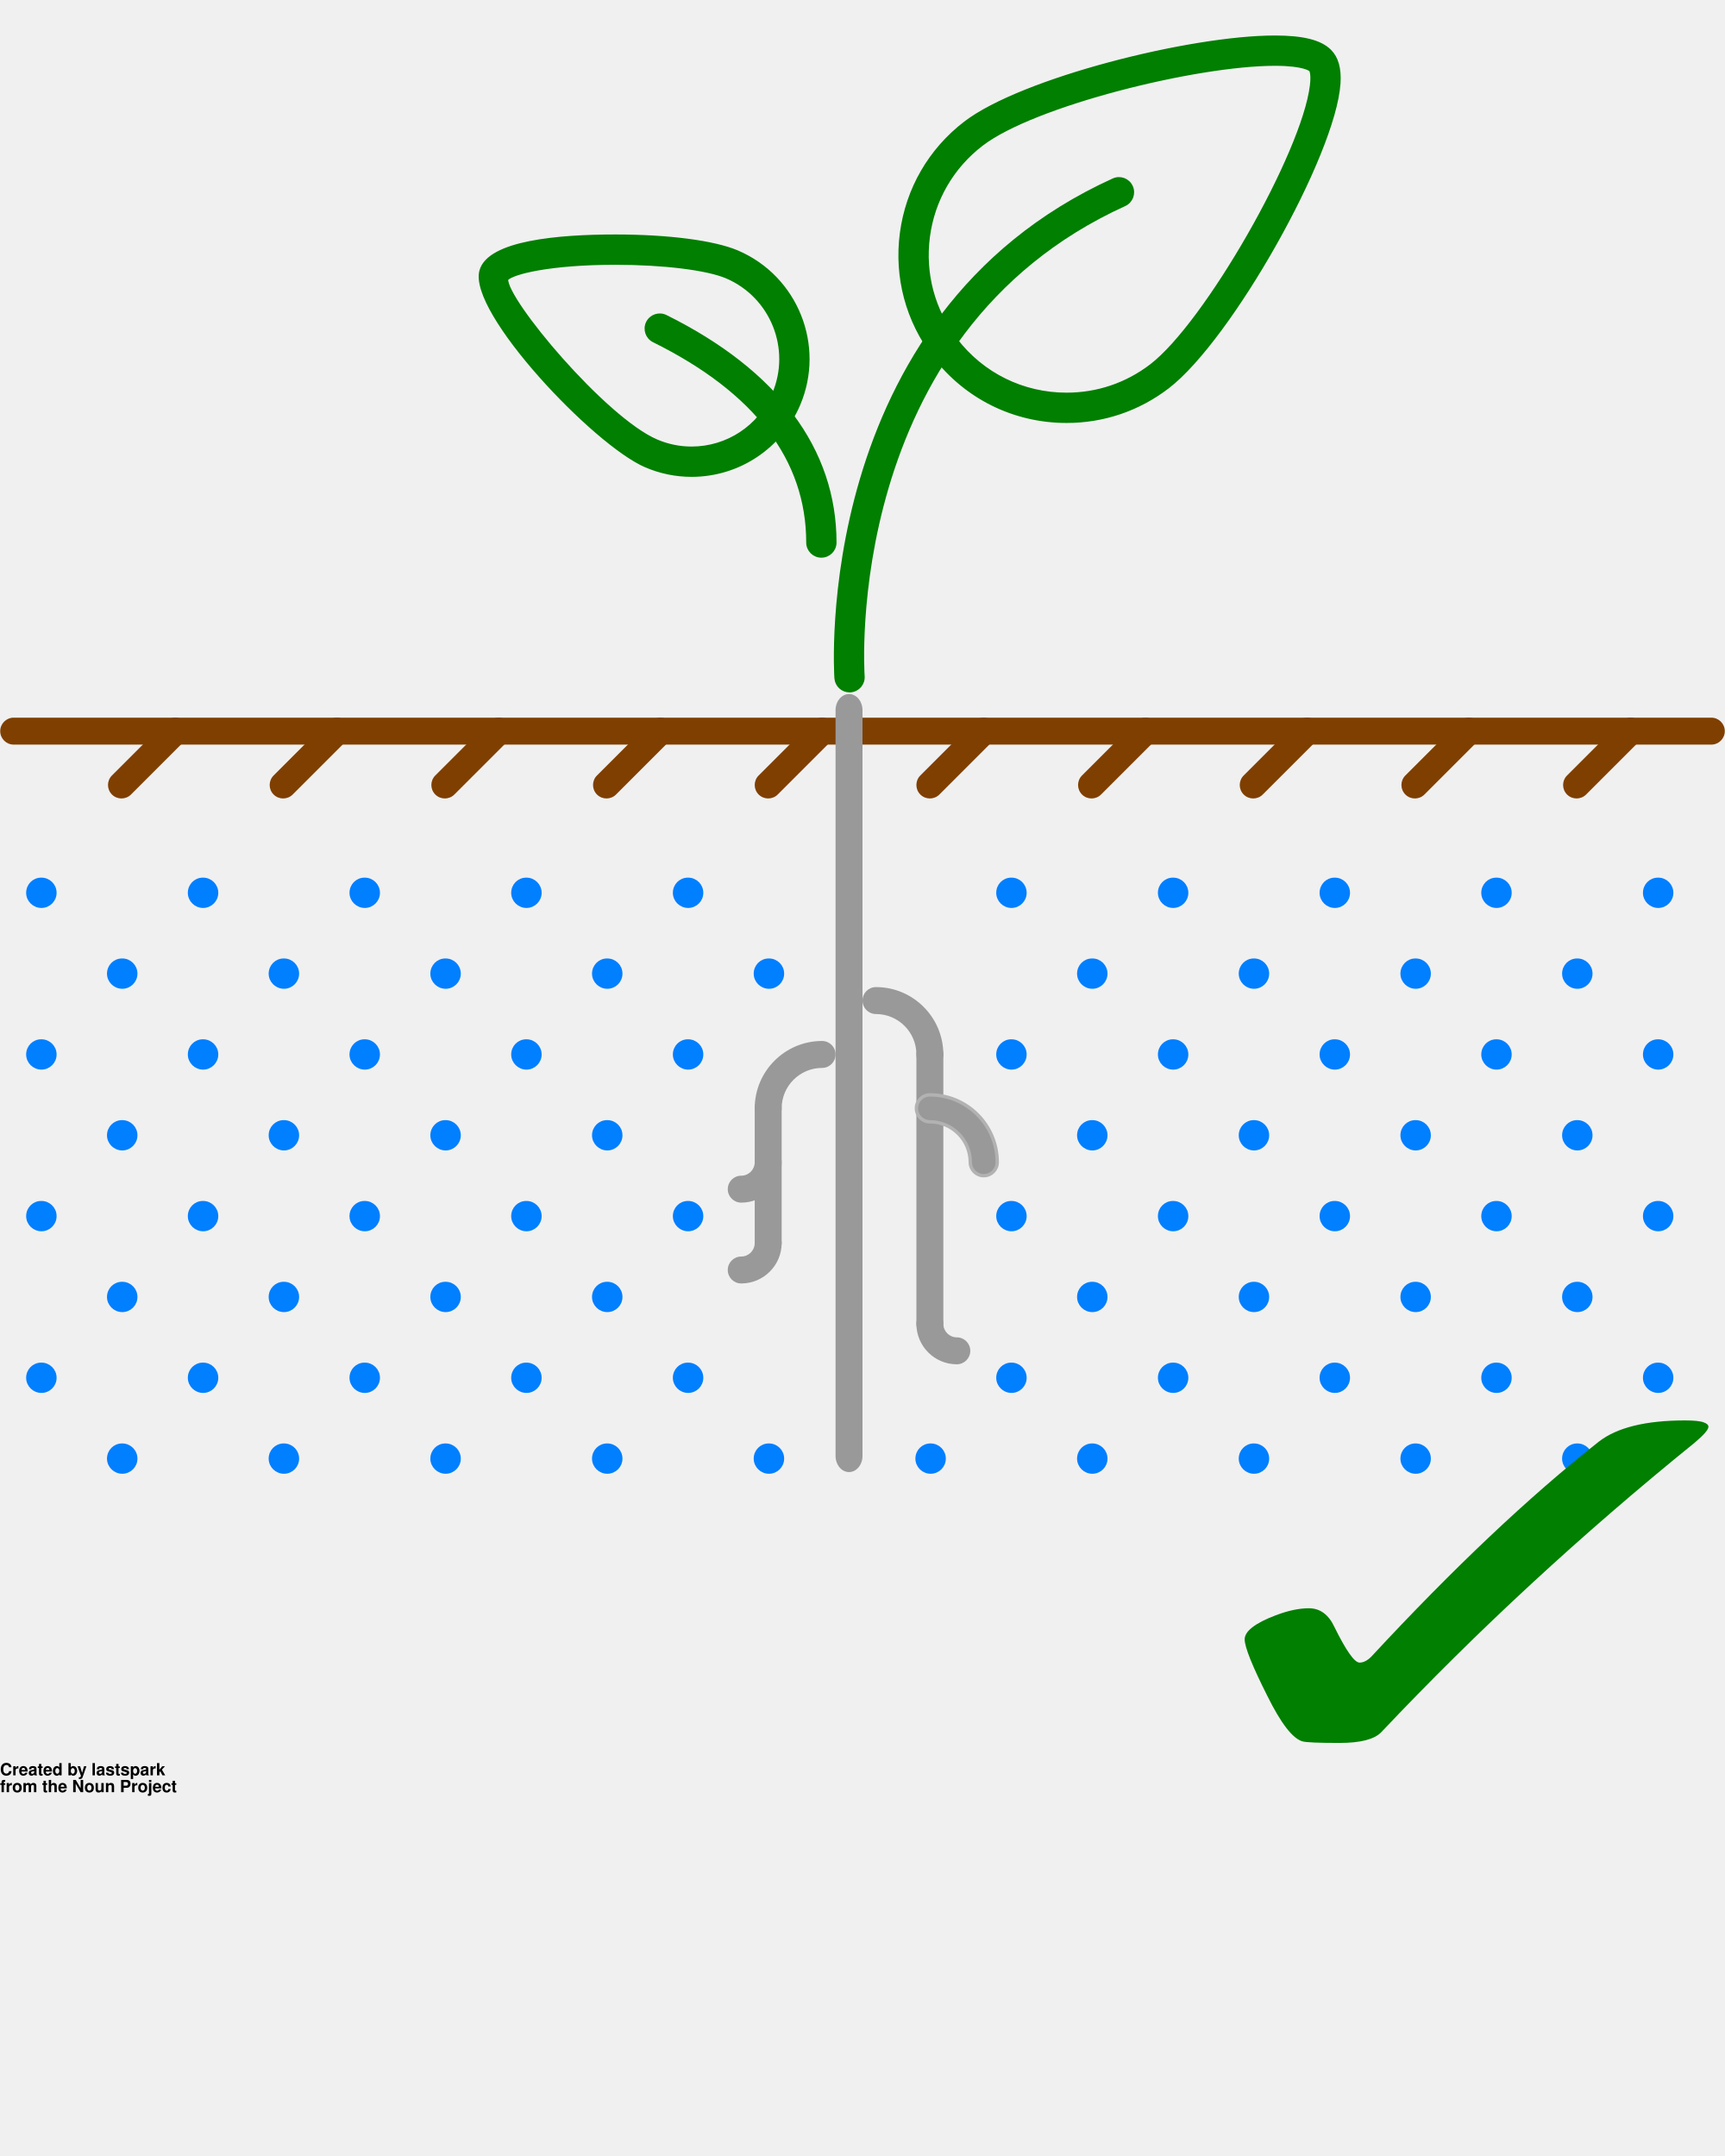
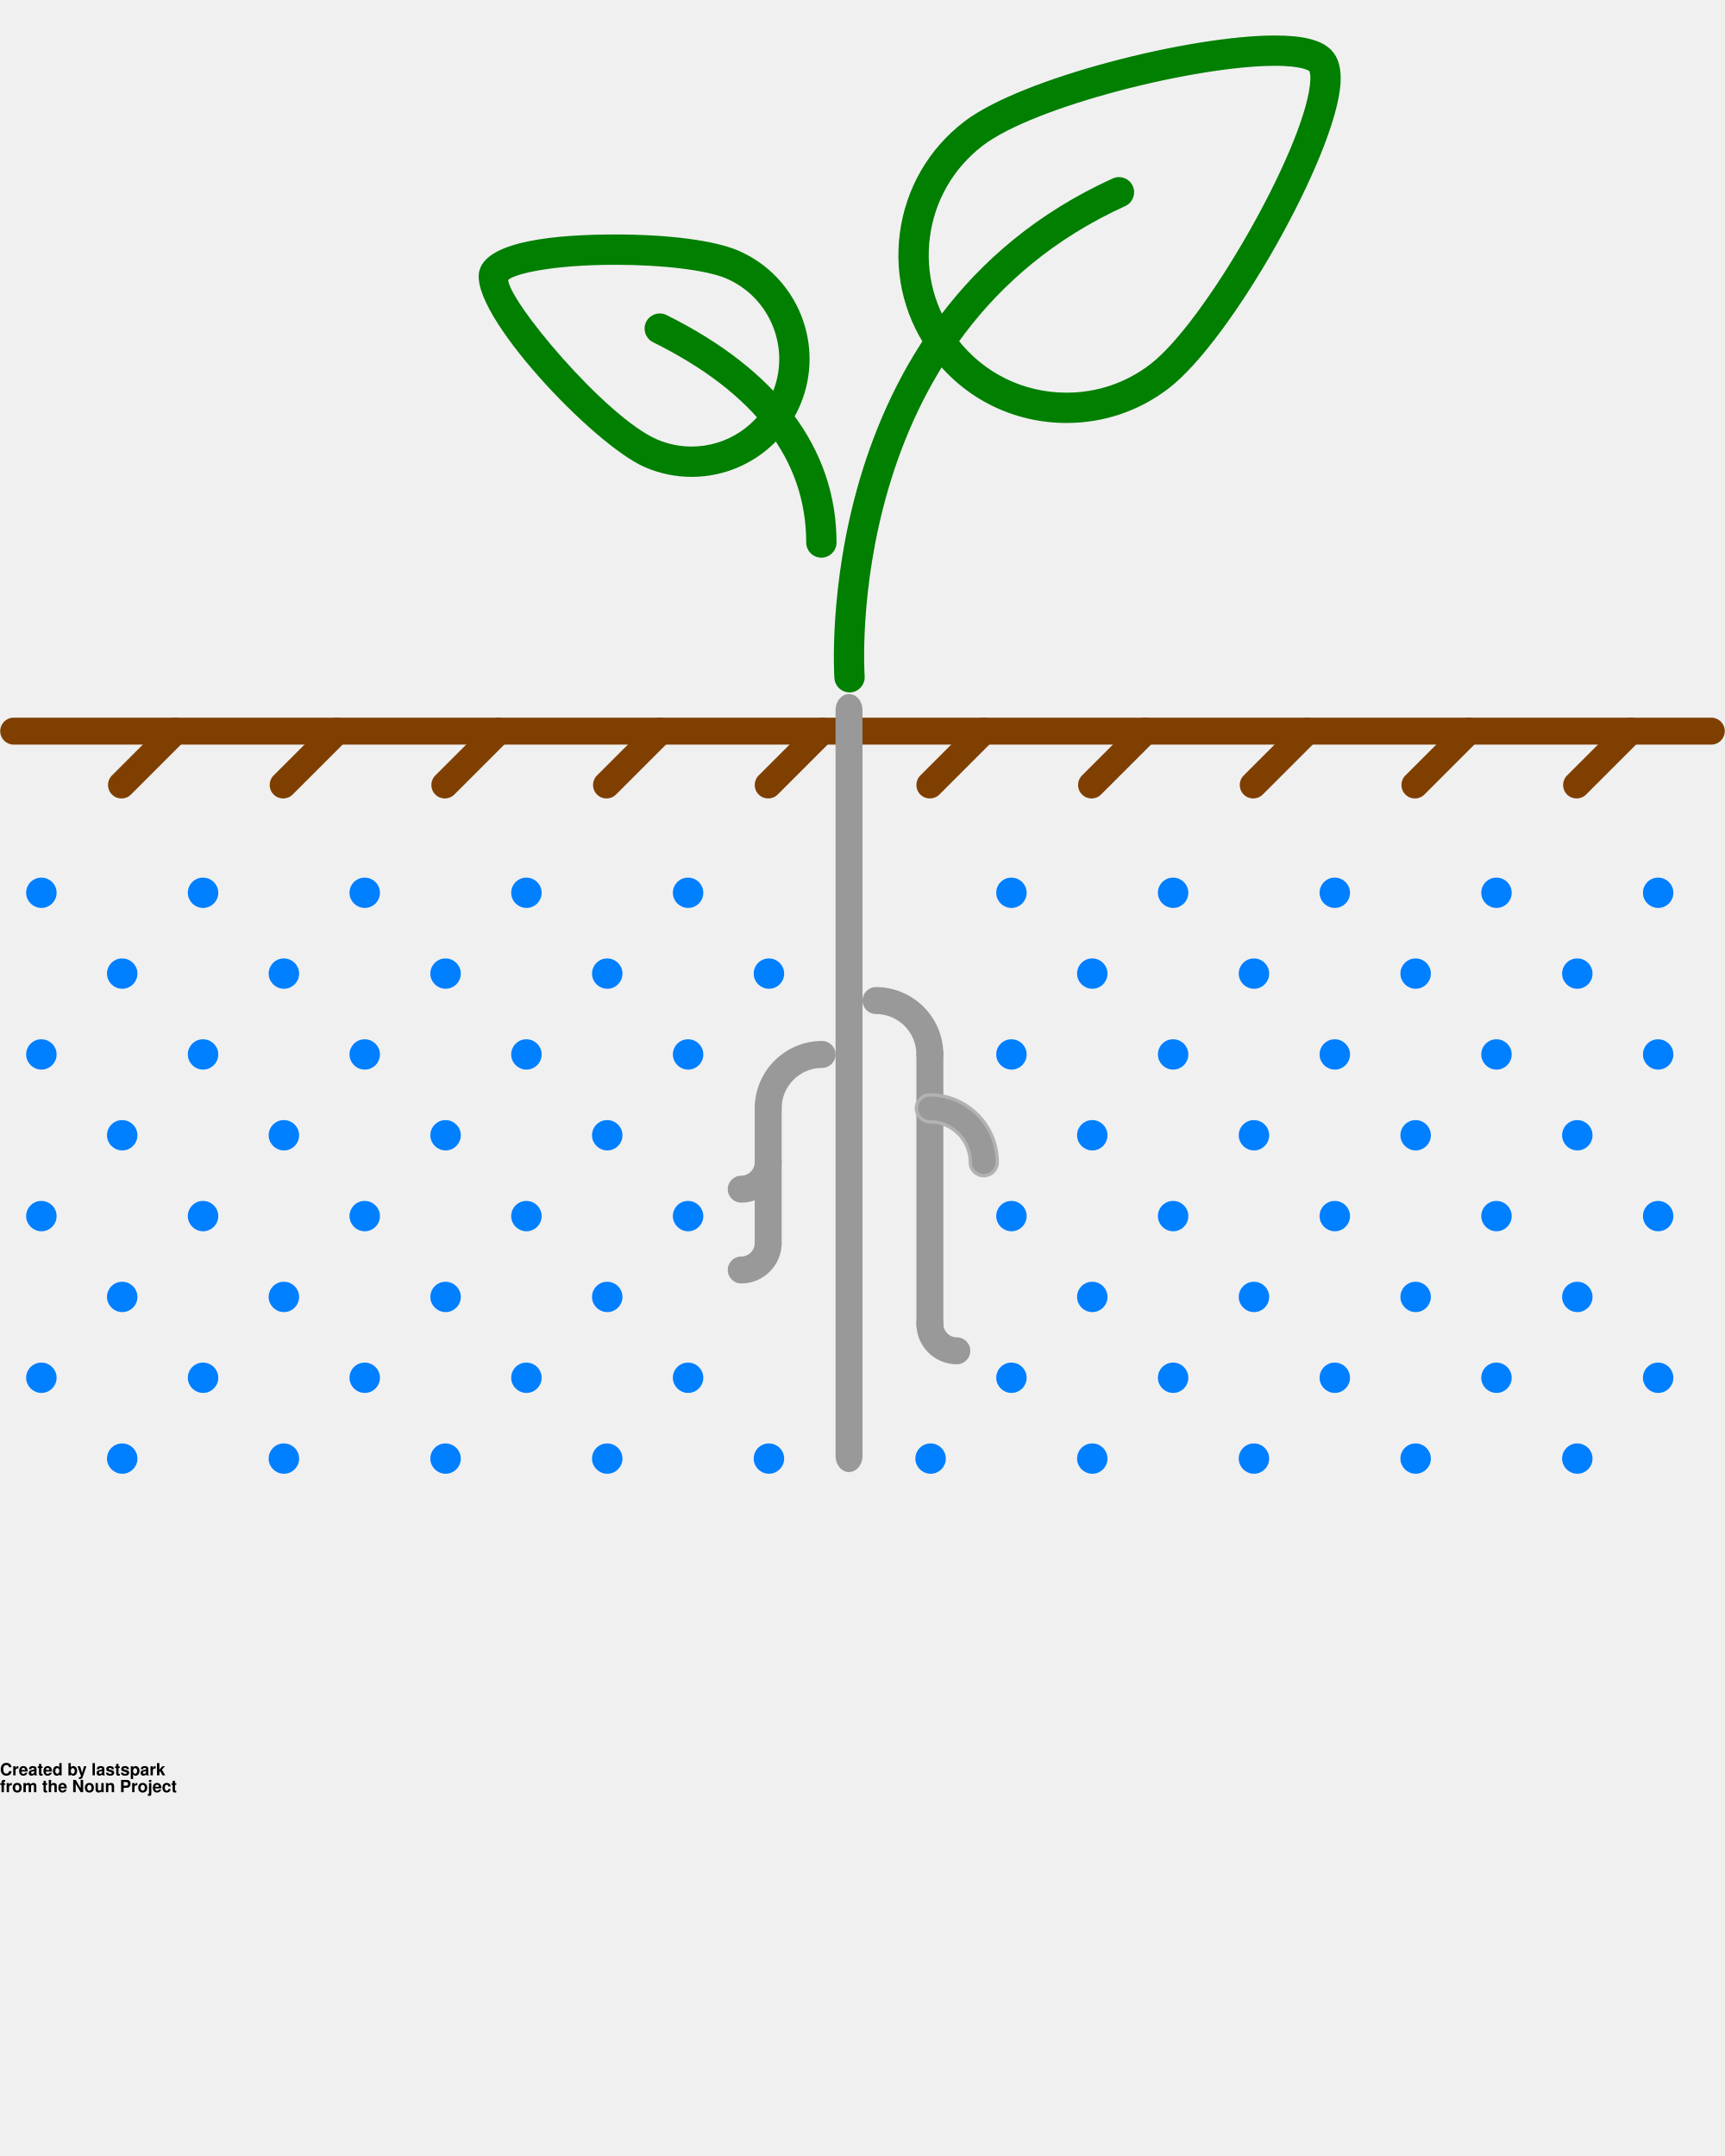
<svg xmlns="http://www.w3.org/2000/svg" width="512" height="640">
  <g>
    <rect x="-1" y="-1" width="514" height="642" id="canvas_background" fill="none" />
  </g>
  <g>
    <g id="svg_2">
      <g id="svg_3">
        <g id="svg_4">
          <g id="svg_5">
            <path d="m12.3,412.984c-2.207,0 -4.038,-1.789 -4.038,-4c0,-2.209 1.75,-3.998 3.96,-3.998l0.078,0c2.21,0 3.999,1.789 3.999,3.998c0,2.211 -1.789,4 -3.999,4z" id="svg_6" stroke="#007fff" fill="#007fff" />
          </g>
        </g>
      </g>
      <g id="svg_7">
        <g id="svg_8">
          <g id="svg_9">
            <path d="m36.294,436.979c-2.207,0 -4.038,-1.789 -4.038,-4s1.75,-3.998 3.96,-3.998l0.078,0c2.21,0 3.999,1.787 3.999,3.998s-1.789,4 -3.999,4z" id="svg_10" stroke="#007fff" fill="#007fff" />
          </g>
        </g>
      </g>
      <g id="svg_11">
        <g id="svg_12">
          <g id="svg_13">
            <path d="m12.3,364.996c-2.207,0 -4.038,-1.789 -4.038,-4c0,-2.209 1.75,-3.998 3.96,-3.998l0.078,0c2.21,0 3.999,1.789 3.999,3.998c0,2.211 -1.789,4 -3.999,4z" id="svg_14" stroke="#007fff" fill="#007fff" />
          </g>
        </g>
      </g>
      <g id="svg_15">
        <g id="svg_16">
          <g id="svg_17">
            <path d="m36.294,388.99c-2.207,0 -4.038,-1.789 -4.038,-4c0,-2.209 1.75,-3.998 3.96,-3.998l0.078,0c2.21,0 3.999,1.789 3.999,3.998c0,2.211 -1.789,4 -3.999,4z" id="svg_18" stroke="#007fff" fill="#007fff" />
          </g>
        </g>
      </g>
      <g id="svg_19">
        <g id="svg_20">
          <g id="svg_21">
            <path d="m60.288,412.984c-2.207,0 -4.038,-1.789 -4.038,-4c0,-2.209 1.749,-3.998 3.959,-3.998l0.078,0c2.21,0 3.999,1.789 3.999,3.998c0.001,2.211 -1.788,4 -3.998,4z" id="svg_22" stroke="#007fff" fill="#007fff" />
          </g>
        </g>
      </g>
      <g id="svg_23">
        <g id="svg_24">
          <g id="svg_25">
            <path d="m84.282,436.979c-2.207,0 -4.038,-1.789 -4.038,-4s1.75,-3.998 3.96,-3.998l0.078,0c2.21,0 3.999,1.787 3.999,3.998s-1.789,4 -3.999,4z" id="svg_26" stroke="#007fff" fill="#007fff" />
          </g>
        </g>
      </g>
      <g id="svg_27">
        <g id="svg_28">
          <g id="svg_29">
            <path d="m12.3,317.008c-2.207,0 -4.038,-1.789 -4.038,-3.998c0,-2.211 1.75,-4 3.96,-4l0.078,0c2.21,0 3.999,1.789 3.999,4c0,2.209 -1.789,3.998 -3.999,3.998z" id="svg_30" stroke="#007fff" fill="#007fff" />
          </g>
        </g>
      </g>
      <g id="svg_31">
        <g id="svg_32">
          <g id="svg_33">
            <path d="m36.294,341.002c-2.207,0 -4.038,-1.789 -4.038,-3.998c0,-2.211 1.75,-4 3.96,-4l0.078,0c2.21,0 3.999,1.789 3.999,4c0,2.209 -1.789,3.998 -3.999,3.998z" id="svg_34" stroke="#007fff" fill="#007fff" />
          </g>
        </g>
      </g>
      <g id="svg_35">
        <g id="svg_36">
          <g id="svg_37">
            <path d="m60.288,364.996c-2.207,0 -4.038,-1.789 -4.038,-4c0,-2.209 1.749,-3.998 3.959,-3.998l0.078,0c2.21,0 3.999,1.789 3.999,3.998c0.001,2.211 -1.788,4 -3.998,4z" id="svg_38" stroke="#007fff" fill="#007fff" />
          </g>
        </g>
      </g>
      <g id="svg_39">
        <g id="svg_40">
          <g id="svg_41">
            <path d="m84.282,388.99c-2.207,0 -4.038,-1.789 -4.038,-4c0,-2.209 1.75,-3.998 3.96,-3.998l0.078,0c2.21,0 3.999,1.789 3.999,3.998c-0.001,2.211 -1.789,4 -3.999,4z" id="svg_42" stroke="#007fff" fill="#007fff" />
          </g>
        </g>
      </g>
      <g id="svg_43">
        <g id="svg_44">
          <g id="svg_45">
            <path d="m108.275,412.984c-2.206,0 -4.038,-1.789 -4.038,-4c0,-2.209 1.75,-3.998 3.96,-3.998l0.078,0c2.21,0 3.999,1.789 3.999,3.998c0,2.211 -1.788,4 -3.999,4z" id="svg_46" stroke="#007fff" fill="#007fff" />
          </g>
        </g>
      </g>
      <g id="svg_47">
        <g id="svg_48">
          <g id="svg_49">
            <path d="m132.27,436.979c-2.207,0 -4.038,-1.789 -4.038,-4s1.75,-3.998 3.96,-3.998l0.078,0c2.21,0 3.999,1.787 3.999,3.998s-1.789,4 -3.999,4z" id="svg_50" stroke="#007fff" fill="#007fff" />
          </g>
        </g>
      </g>
      <g id="svg_51">
        <g id="svg_52">
          <g id="svg_53">
            <path d="m12.3,269.02c-2.207,0 -4.038,-1.787 -4.038,-3.998s1.75,-4 3.96,-4l0.078,0c2.21,0 3.999,1.789 3.999,4s-1.789,3.998 -3.999,3.998z" id="svg_54" stroke="#007fff" fill="#007fff" />
          </g>
        </g>
      </g>
      <g id="svg_55">
        <g id="svg_56">
          <g id="svg_57">
            <path d="m36.294,293.014c-2.207,0 -4.038,-1.789 -4.038,-3.998c0,-2.211 1.75,-4 3.96,-4l0.078,0c2.21,0 3.999,1.789 3.999,4c0,2.209 -1.789,3.998 -3.999,3.998z" id="svg_58" stroke="#007fff" fill="#007fff" />
          </g>
        </g>
      </g>
      <g id="svg_59">
        <g id="svg_60">
          <g id="svg_61">
            <path d="m60.288,317.008c-2.207,0 -4.038,-1.789 -4.038,-3.998c0,-2.211 1.749,-4 3.959,-4l0.078,0c2.21,0 3.999,1.789 3.999,4c0.001,2.209 -1.788,3.998 -3.998,3.998z" id="svg_62" stroke="#007fff" fill="#007fff" />
          </g>
        </g>
      </g>
      <g id="svg_63">
        <g id="svg_64">
          <g id="svg_65">
            <path d="m84.282,341.002c-2.207,0 -4.038,-1.789 -4.038,-3.998c0,-2.211 1.75,-4 3.96,-4l0.078,0c2.21,0 3.999,1.789 3.999,4c-0.001,2.209 -1.789,3.998 -3.999,3.998z" id="svg_66" stroke="#007fff" fill="#007fff" />
          </g>
        </g>
      </g>
      <g id="svg_67">
        <g id="svg_68">
          <g id="svg_69">
            <path d="m108.275,364.996c-2.206,0 -4.038,-1.789 -4.038,-4c0,-2.209 1.75,-3.998 3.96,-3.998l0.078,0c2.21,0 3.999,1.789 3.999,3.998c0,2.211 -1.788,4 -3.999,4z" id="svg_70" stroke="#007fff" fill="#007fff" />
          </g>
        </g>
      </g>
      <g id="svg_71">
        <g id="svg_72">
          <g id="svg_73">
            <path d="m132.27,388.99c-2.207,0 -4.038,-1.789 -4.038,-4c0,-2.209 1.75,-3.998 3.96,-3.998l0.078,0c2.21,0 3.999,1.789 3.999,3.998c0,2.211 -1.789,4 -3.999,4z" id="svg_74" stroke="#007fff" fill="#007fff" />
          </g>
        </g>
      </g>
      <g id="svg_75">
        <g id="svg_76">
          <g id="svg_77">
            <path d="m156.264,412.984c-2.207,0 -4.038,-1.789 -4.038,-4c0,-2.209 1.749,-3.998 3.96,-3.998l0.078,0c2.21,0 3.999,1.789 3.999,3.998c0,2.211 -1.789,4 -3.999,4z" id="svg_78" stroke="#007fff" fill="#007fff" />
          </g>
        </g>
      </g>
      <g id="svg_79">
        <g id="svg_80">
          <g id="svg_81">
            <path d="m180.257,436.979c-2.207,0 -4.038,-1.789 -4.038,-4s1.75,-3.998 3.96,-3.998l0.078,0c2.21,0 3.999,1.787 3.999,3.998s-1.788,4 -3.999,4z" id="svg_82" stroke="#007fff" fill="#007fff" />
          </g>
        </g>
      </g>
      <g id="svg_83">
        <g id="svg_84">
          <g id="svg_85">
            <path d="m60.288,269.02c-2.207,0 -4.038,-1.787 -4.038,-3.998s1.749,-4 3.959,-4l0.078,0c2.21,0 3.999,1.789 3.999,4s-1.788,3.998 -3.998,3.998z" id="svg_86" stroke="#007fff" fill="#007fff" />
          </g>
        </g>
      </g>
      <g id="svg_87">
        <g id="svg_88">
          <g id="svg_89">
            <path d="m84.282,293.014c-2.207,0 -4.038,-1.789 -4.038,-3.998c0,-2.211 1.75,-4 3.96,-4l0.078,0c2.21,0 3.999,1.789 3.999,4c-0.001,2.209 -1.789,3.998 -3.999,3.998z" id="svg_90" stroke="#007fff" fill="#007fff" />
          </g>
        </g>
      </g>
      <g id="svg_91">
        <g id="svg_92">
          <g id="svg_93">
            <path d="m108.275,317.008c-2.206,0 -4.038,-1.789 -4.038,-3.998c0,-2.211 1.75,-4 3.96,-4l0.078,0c2.21,0 3.999,1.789 3.999,4c0,2.209 -1.788,3.998 -3.999,3.998z" id="svg_94" stroke="#007fff" fill="#007fff" />
          </g>
        </g>
      </g>
      <g id="svg_95">
        <g id="svg_96">
          <g id="svg_97">
            <path d="m132.27,341.002c-2.207,0 -4.038,-1.789 -4.038,-3.998c0,-2.211 1.75,-4 3.96,-4l0.078,0c2.21,0 3.999,1.789 3.999,4c0,2.209 -1.789,3.998 -3.999,3.998z" id="svg_98" stroke="#007fff" fill="#007fff" />
          </g>
        </g>
      </g>
      <g id="svg_99">
        <g id="svg_100">
          <g id="svg_101">
            <path d="m156.264,364.996c-2.207,0 -4.038,-1.789 -4.038,-4c0,-2.209 1.749,-3.998 3.96,-3.998l0.078,0c2.21,0 3.999,1.789 3.999,3.998c0,2.211 -1.789,4 -3.999,4z" id="svg_102" stroke="#007fff" fill="#007fff" />
          </g>
        </g>
      </g>
      <g id="svg_103">
        <g id="svg_104">
          <g id="svg_105">
            <path d="m180.257,388.99c-2.207,0 -4.038,-1.789 -4.038,-4c0,-2.209 1.75,-3.998 3.96,-3.998l0.078,0c2.21,0 3.999,1.789 3.999,3.998c0,2.211 -1.788,4 -3.999,4z" id="svg_106" stroke="#007fff" fill="#007fff" />
          </g>
        </g>
      </g>
      <g id="svg_107">
        <g id="svg_108">
          <g id="svg_109">
            <path d="m204.251,412.984c-2.206,0 -4.038,-1.789 -4.038,-4c0,-2.209 1.75,-3.998 3.959,-3.998l0.078,0c2.211,0 3.999,1.789 3.999,3.998c0.001,2.211 -1.787,4 -3.998,4z" id="svg_110" stroke="#007fff" fill="#007fff" />
          </g>
        </g>
      </g>
      <g id="svg_111">
        <g id="svg_112">
          <g id="svg_113">
            <path d="m228.245,436.979c-2.206,0 -4.038,-1.789 -4.038,-4s1.75,-3.998 3.96,-3.998l0.078,0c2.21,0 3.999,1.787 3.999,3.998s-1.788,4 -3.999,4z" id="svg_114" stroke="#007fff" fill="#007fff" />
          </g>
        </g>
      </g>
      <g id="svg_115">
        <g id="svg_116">
          <g id="svg_117">
            <path d="m108.275,269.02c-2.206,0 -4.038,-1.787 -4.038,-3.998s1.75,-4 3.96,-4l0.078,0c2.21,0 3.999,1.789 3.999,4s-1.788,3.998 -3.999,3.998z" id="svg_118" stroke="#007fff" fill="#007fff" />
          </g>
        </g>
      </g>
      <g id="svg_119">
        <g id="svg_120">
          <g id="svg_121">
            <path d="m132.27,293.014c-2.207,0 -4.038,-1.789 -4.038,-3.998c0,-2.211 1.75,-4 3.96,-4l0.078,0c2.21,0 3.999,1.789 3.999,4c0,2.209 -1.789,3.998 -3.999,3.998z" id="svg_122" stroke="#007fff" fill="#007fff" />
          </g>
        </g>
      </g>
      <g id="svg_123">
        <g id="svg_124">
          <g id="svg_125">
            <path d="m156.264,317.008c-2.207,0 -4.038,-1.789 -4.038,-3.998c0,-2.211 1.749,-4 3.96,-4l0.078,0c2.21,0 3.999,1.789 3.999,4c0,2.209 -1.789,3.998 -3.999,3.998z" id="svg_126" stroke="#007fff" fill="#007fff" />
          </g>
        </g>
      </g>
      <g id="svg_127">
        <g id="svg_128">
          <g id="svg_129">
            <path d="m180.257,341.002c-2.207,0 -4.038,-1.789 -4.038,-3.998c0,-2.211 1.75,-4 3.96,-4l0.078,0c2.21,0 3.999,1.789 3.999,4c0,2.209 -1.788,3.998 -3.999,3.998z" id="svg_130" stroke="#007fff" fill="#007fff" />
          </g>
        </g>
      </g>
      <g id="svg_131">
        <g id="svg_132">
          <g id="svg_133">
            <path d="m204.251,364.996c-2.206,0 -4.038,-1.789 -4.038,-4c0,-2.209 1.75,-3.998 3.959,-3.998l0.078,0c2.211,0 3.999,1.789 3.999,3.998c0.001,2.211 -1.787,4 -3.998,4z" id="svg_134" stroke="#007fff" fill="#007fff" />
          </g>
        </g>
      </g>
      <g id="svg_135">
        <g id="svg_136">
          <g id="svg_137">
            <path d="m276.229,436.979c-2.203,0 -4.03,-1.789 -4.03,-4s1.749,-3.998 3.952,-3.998l0.078,0c2.218,0 3.999,1.787 3.999,3.998s-1.781,4 -3.999,4z" id="svg_138" stroke="#007fff" fill="#007fff" />
          </g>
        </g>
      </g>
      <g id="svg_139">
        <g id="svg_140">
          <g id="svg_141">
            <path d="m156.264,269.02c-2.207,0 -4.038,-1.787 -4.038,-3.998s1.749,-4 3.96,-4l0.078,0c2.21,0 3.999,1.789 3.999,4s-1.789,3.998 -3.999,3.998z" id="svg_142" stroke="#007fff" fill="#007fff" />
          </g>
        </g>
      </g>
      <g id="svg_143">
        <g id="svg_144">
          <g id="svg_145">
            <path d="m180.257,293.014c-2.207,0 -4.038,-1.789 -4.038,-3.998c0,-2.211 1.75,-4 3.96,-4l0.078,0c2.21,0 3.999,1.789 3.999,4c0,2.209 -1.788,3.998 -3.999,3.998z" id="svg_146" stroke="#007fff" fill="#007fff" />
          </g>
        </g>
      </g>
      <g id="svg_147">
        <g id="svg_148">
          <g id="svg_149">
            <path d="m204.251,317.008c-2.206,0 -4.038,-1.789 -4.038,-3.998c0,-2.211 1.75,-4 3.959,-4l0.078,0c2.211,0 3.999,1.789 3.999,4c0.001,2.209 -1.787,3.998 -3.998,3.998z" id="svg_150" stroke="#007fff" fill="#007fff" />
          </g>
        </g>
      </g>
      <g id="svg_151">
        <g id="svg_152">
          <g id="svg_153">
            <path d="m300.224,412.984c-2.203,0 -4.031,-1.789 -4.031,-4c0,-2.209 1.75,-3.998 3.953,-3.998l0.078,0c2.218,0 3.998,1.789 3.998,3.998c0,2.211 -1.781,4 -3.998,4z" id="svg_154" stroke="#007fff" fill="#007fff" />
          </g>
        </g>
      </g>
      <g id="svg_155">
        <g id="svg_156">
          <g id="svg_157">
            <path d="m324.217,436.979c-2.202,0 -4.03,-1.789 -4.03,-4s1.75,-3.998 3.952,-3.998l0.078,0c2.219,0 3.999,1.787 3.999,3.998s-1.78,4 -3.999,4z" id="svg_158" stroke="#007fff" fill="#007fff" />
          </g>
        </g>
      </g>
      <g id="svg_159">
        <g id="svg_160">
          <g id="svg_161">
            <path d="m204.251,269.02c-2.206,0 -4.038,-1.787 -4.038,-3.998s1.75,-4 3.959,-4l0.078,0c2.211,0 3.999,1.789 3.999,4s-1.787,3.998 -3.998,3.998z" id="svg_162" stroke="#007fff" fill="#007fff" />
          </g>
        </g>
      </g>
      <g id="svg_163">
        <g id="svg_164">
          <g id="svg_165">
            <path d="m228.245,293.014c-2.206,0 -4.038,-1.789 -4.038,-3.998c0,-2.211 1.75,-4 3.96,-4l0.078,0c2.21,0 3.999,1.789 3.999,4c0,2.209 -1.788,3.998 -3.999,3.998z" id="svg_166" stroke="#007fff" fill="#007fff" />
          </g>
        </g>
      </g>
      <g id="svg_167">
        <g id="svg_168">
          <g id="svg_169">
            <path d="m300.224,364.996c-2.203,0 -4.031,-1.789 -4.031,-4c0,-2.209 1.75,-3.998 3.953,-3.998l0.078,0c2.218,0 3.998,1.789 3.998,3.998c0,2.211 -1.781,4 -3.998,4z" id="svg_170" stroke="#007fff" fill="#007fff" />
          </g>
        </g>
      </g>
      <g id="svg_171">
        <g id="svg_172">
          <g id="svg_173">
            <path d="m324.217,388.99c-2.202,0 -4.03,-1.789 -4.03,-4c0,-2.209 1.75,-3.998 3.952,-3.998l0.078,0c2.219,0 3.999,1.789 3.999,3.998c0,2.211 -1.78,4 -3.999,4z" id="svg_174" stroke="#007fff" fill="#007fff" />
          </g>
        </g>
      </g>
      <g id="svg_175">
        <g id="svg_176">
          <g id="svg_177">
            <path d="m348.211,412.984c-2.202,0 -4.03,-1.789 -4.03,-4c0,-2.209 1.75,-3.998 3.952,-3.998l0.078,0c2.218,0 3.999,1.789 3.999,3.998c0,2.211 -1.781,4 -3.999,4z" id="svg_178" stroke="#007fff" fill="#007fff" />
          </g>
        </g>
      </g>
      <g id="svg_179">
        <g id="svg_180">
          <g id="svg_181">
            <path d="m372.205,436.979c-2.202,0 -4.03,-1.789 -4.03,-4s1.75,-3.998 3.952,-3.998l0.078,0c2.218,0 3.999,1.787 3.999,3.998s-1.781,4 -3.999,4z" id="svg_182" stroke="#007fff" fill="#007fff" />
          </g>
        </g>
      </g>
      <g id="svg_183">
        <g id="svg_184">
          <g id="svg_185">
            <path d="m300.224,317.008c-2.203,0 -4.031,-1.789 -4.031,-3.998c0,-2.211 1.75,-4 3.953,-4l0.078,0c2.218,0 3.998,1.789 3.998,4c0,2.209 -1.781,3.998 -3.998,3.998z" id="svg_186" stroke="#007fff" fill="#007fff" />
          </g>
        </g>
      </g>
      <g id="svg_187">
        <g id="svg_188">
          <g id="svg_189">
            <path d="m324.217,341.002c-2.202,0 -4.03,-1.789 -4.03,-3.998c0,-2.211 1.75,-4 3.952,-4l0.078,0c2.219,0 3.999,1.789 3.999,4c0,2.209 -1.78,3.998 -3.999,3.998z" id="svg_190" stroke="#007fff" fill="#007fff" />
          </g>
        </g>
      </g>
      <g id="svg_191">
        <g id="svg_192">
          <g id="svg_193">
            <path d="m348.211,364.996c-2.202,0 -4.03,-1.789 -4.03,-4c0,-2.209 1.75,-3.998 3.952,-3.998l0.078,0c2.218,0 3.999,1.789 3.999,3.998c0,2.211 -1.781,4 -3.999,4z" id="svg_194" stroke="#007fff" fill="#007fff" />
          </g>
        </g>
      </g>
      <g id="svg_195">
        <g id="svg_196">
          <g id="svg_197">
            <path d="m372.205,388.99c-2.202,0 -4.03,-1.789 -4.03,-4c0,-2.209 1.75,-3.998 3.952,-3.998l0.078,0c2.218,0 3.999,1.789 3.999,3.998c0,2.211 -1.781,4 -3.999,4z" id="svg_198" stroke="#007fff" fill="#007fff" />
          </g>
        </g>
      </g>
      <g id="svg_199">
        <g id="svg_200">
          <g id="svg_201">
            <path d="m396.199,412.984c-2.203,0 -4.03,-1.789 -4.03,-4c0,-2.209 1.749,-3.998 3.952,-3.998l0.078,0c2.218,0 3.999,1.789 3.999,3.998c0,2.211 -1.781,4 -3.999,4z" id="svg_202" stroke="#007fff" fill="#007fff" />
          </g>
        </g>
      </g>
      <g id="svg_203">
        <g id="svg_204">
          <g id="svg_205">
            <path d="m420.192,436.979c-2.202,0 -4.029,-1.789 -4.029,-4s1.749,-3.998 3.951,-3.998l0.078,0c2.219,0 4,1.787 4,3.998s-1.781,4 -4,4z" id="svg_206" stroke="#007fff" fill="#007fff" />
          </g>
        </g>
      </g>
      <g id="svg_207">
        <g id="svg_208">
          <g id="svg_209">
            <path d="m300.224,269.02c-2.203,0 -4.031,-1.787 -4.031,-3.998s1.75,-4 3.953,-4l0.078,0c2.218,0 3.998,1.789 3.998,4s-1.781,3.998 -3.998,3.998z" id="svg_210" stroke="#007fff" fill="#007fff" />
          </g>
        </g>
      </g>
      <g id="svg_211">
        <g id="svg_212">
          <g id="svg_213">
            <path d="m324.217,293.014c-2.202,0 -4.03,-1.789 -4.03,-3.998c0,-2.211 1.75,-4 3.952,-4l0.078,0c2.219,0 3.999,1.789 3.999,4c0,2.209 -1.78,3.998 -3.999,3.998z" id="svg_214" stroke="#007fff" fill="#007fff" />
          </g>
        </g>
      </g>
      <g id="svg_215">
        <g id="svg_216">
          <g id="svg_217">
            <path d="m348.211,317.008c-2.202,0 -4.03,-1.789 -4.03,-3.998c0,-2.211 1.75,-4 3.952,-4l0.078,0c2.218,0 3.999,1.789 3.999,4c0,2.209 -1.781,3.998 -3.999,3.998z" id="svg_218" stroke="#007fff" fill="#007fff" />
          </g>
        </g>
      </g>
      <g id="svg_219">
        <g id="svg_220">
          <g id="svg_221">
            <path d="m372.205,341.002c-2.202,0 -4.03,-1.789 -4.03,-3.998c0,-2.211 1.75,-4 3.952,-4l0.078,0c2.218,0 3.999,1.789 3.999,4c0,2.209 -1.781,3.998 -3.999,3.998z" id="svg_222" stroke="#007fff" fill="#007fff" />
          </g>
        </g>
      </g>
      <g id="svg_223">
        <g id="svg_224">
          <g id="svg_225">
            <path d="m396.199,364.996c-2.203,0 -4.03,-1.789 -4.03,-4c0,-2.209 1.749,-3.998 3.952,-3.998l0.078,0c2.218,0 3.999,1.789 3.999,3.998c0,2.211 -1.781,4 -3.999,4z" id="svg_226" stroke="#007fff" fill="#007fff" />
          </g>
        </g>
      </g>
      <g id="svg_227">
        <g id="svg_228">
          <g id="svg_229">
            <path d="m420.192,388.99c-2.202,0 -4.029,-1.789 -4.029,-4c0,-2.209 1.749,-3.998 3.951,-3.998l0.078,0c2.219,0 4,1.789 4,3.998c0,2.211 -1.781,4 -4,4z" id="svg_230" stroke="#007fff" fill="#007fff" />
          </g>
        </g>
      </g>
      <g id="svg_231">
        <g id="svg_232">
          <g id="svg_233">
            <path d="m444.187,412.984c-2.202,0 -4.03,-1.789 -4.03,-4c0,-2.209 1.75,-3.998 3.952,-3.998l0.078,0c2.219,0 3.999,1.789 3.999,3.998c0,2.211 -1.781,4 -3.999,4z" id="svg_234" stroke="#007fff" fill="#007fff" />
          </g>
        </g>
      </g>
      <g id="svg_235">
        <g id="svg_236">
          <g id="svg_237">
            <path d="m468.181,436.979c-2.202,0 -4.03,-1.789 -4.03,-4s1.75,-3.998 3.952,-3.998l0.078,0c2.219,0 3.999,1.787 3.999,3.998s-1.781,4 -3.999,4z" id="svg_238" stroke="#007fff" fill="#007fff" />
          </g>
        </g>
      </g>
      <g id="svg_239">
        <g id="svg_240">
          <g id="svg_241">
            <path d="m348.211,269.02c-2.202,0 -4.03,-1.787 -4.03,-3.998s1.75,-4 3.952,-4l0.078,0c2.218,0 3.999,1.789 3.999,4s-1.781,3.998 -3.999,3.998z" id="svg_242" stroke="#007fff" fill="#007fff" />
          </g>
        </g>
      </g>
      <g id="svg_243">
        <g id="svg_244">
          <g id="svg_245">
            <path d="m372.205,293.014c-2.202,0 -4.03,-1.789 -4.03,-3.998c0,-2.211 1.75,-4 3.952,-4l0.078,0c2.218,0 3.999,1.789 3.999,4c0,2.209 -1.781,3.998 -3.999,3.998z" id="svg_246" stroke="#007fff" fill="#007fff" />
          </g>
        </g>
      </g>
      <g id="svg_247">
        <g id="svg_248">
          <g id="svg_249">
            <path d="m396.199,317.008c-2.203,0 -4.03,-1.789 -4.03,-3.998c0,-2.211 1.749,-4 3.952,-4l0.078,0c2.218,0 3.999,1.789 3.999,4c0,2.209 -1.781,3.998 -3.999,3.998z" id="svg_250" stroke="#007fff" fill="#007fff" />
          </g>
        </g>
      </g>
      <g id="svg_251">
        <g id="svg_252">
          <g id="svg_253">
            <path d="m420.192,341.002c-2.202,0 -4.029,-1.789 -4.029,-3.998c0,-2.211 1.749,-4 3.951,-4l0.078,0c2.219,0 4,1.789 4,4c0,2.209 -1.781,3.998 -4,3.998z" id="svg_254" stroke="#007fff" fill="#007fff" />
          </g>
        </g>
      </g>
      <g id="svg_255">
        <g id="svg_256">
          <g id="svg_257">
            <path d="m444.187,364.996c-2.202,0 -4.03,-1.789 -4.03,-4c0,-2.209 1.75,-3.998 3.952,-3.998l0.078,0c2.219,0 3.999,1.789 3.999,3.998c0,2.211 -1.781,4 -3.999,4z" id="svg_258" stroke="#007fff" fill="#007fff" />
          </g>
        </g>
      </g>
      <g id="svg_259">
        <g id="svg_260">
          <g id="svg_261">
            <path d="m468.181,388.99c-2.202,0 -4.03,-1.789 -4.03,-4c0,-2.209 1.75,-3.998 3.952,-3.998l0.078,0c2.219,0 3.999,1.789 3.999,3.998c0,2.211 -1.781,4 -3.999,4z" id="svg_262" stroke="#007fff" fill="#007fff" />
          </g>
        </g>
      </g>
      <g id="svg_263">
        <g id="svg_264">
          <g id="svg_265">
            <path d="m492.175,412.984c-2.203,0 -4.03,-1.789 -4.03,-4c0,-2.209 1.749,-3.998 3.952,-3.998l0.078,0c2.218,0 3.999,1.789 3.999,3.998c0,2.211 -1.781,4 -3.999,4z" id="svg_266" stroke="#007fff" fill="#007fff" />
          </g>
        </g>
      </g>
      <g id="svg_267">
        <g id="svg_268">
          <g id="svg_269">
            <path d="m396.199,269.02c-2.203,0 -4.03,-1.787 -4.03,-3.998s1.749,-4 3.952,-4l0.078,0c2.218,0 3.999,1.789 3.999,4s-1.781,3.998 -3.999,3.998z" id="svg_270" stroke="#007fff" fill="#007fff" />
          </g>
        </g>
      </g>
      <g id="svg_271">
        <g id="svg_272">
          <g id="svg_273">
            <path d="m420.192,293.014c-2.202,0 -4.029,-1.789 -4.029,-3.998c0,-2.211 1.749,-4 3.951,-4l0.078,0c2.219,0 4,1.789 4,4c0,2.209 -1.781,3.998 -4,3.998z" id="svg_274" stroke="#007fff" fill="#007fff" />
          </g>
        </g>
      </g>
      <g id="svg_275">
        <g id="svg_276">
          <g id="svg_277">
            <path d="m444.187,317.008c-2.202,0 -4.03,-1.789 -4.03,-3.998c0,-2.211 1.75,-4 3.952,-4l0.078,0c2.219,0 3.999,1.789 3.999,4c0,2.209 -1.781,3.998 -3.999,3.998z" id="svg_278" stroke="#007fff" fill="#007fff" />
          </g>
        </g>
      </g>
      <g id="svg_279">
        <g id="svg_280">
          <g id="svg_281">
            <path d="m468.181,341.002c-2.202,0 -4.03,-1.789 -4.03,-3.998c0,-2.211 1.75,-4 3.952,-4l0.078,0c2.219,0 3.999,1.789 3.999,4c0,2.209 -1.781,3.998 -3.999,3.998z" id="svg_282" stroke="#007fff" fill="#007fff" />
          </g>
        </g>
      </g>
      <g id="svg_283">
        <g id="svg_284">
          <g id="svg_285">
            <path d="m492.175,364.996c-2.203,0 -4.03,-1.789 -4.03,-4c0,-2.209 1.749,-3.998 3.952,-3.998l0.078,0c2.218,0 3.999,1.789 3.999,3.998c0,2.211 -1.781,4 -3.999,4z" id="svg_286" stroke="#007fff" fill="#007fff" />
          </g>
        </g>
      </g>
      <g id="svg_287">
        <g id="svg_288">
          <g id="svg_289">
            <path d="m444.187,269.02c-2.202,0 -4.03,-1.787 -4.03,-3.998s1.75,-4 3.952,-4l0.078,0c2.219,0 3.999,1.789 3.999,4s-1.781,3.998 -3.999,3.998z" id="svg_290" stroke="#007fff" fill="#007fff" />
          </g>
        </g>
      </g>
      <g id="svg_291">
        <g id="svg_292">
          <g id="svg_293">
            <path d="m468.181,293.014c-2.202,0 -4.03,-1.789 -4.03,-3.998c0,-2.211 1.75,-4 3.952,-4l0.078,0c2.219,0 3.999,1.789 3.999,4c0,2.209 -1.781,3.998 -3.999,3.998z" id="svg_294" stroke="#007fff" fill="#007fff" />
          </g>
        </g>
      </g>
      <g id="svg_295">
        <g id="svg_296">
          <g id="svg_297">
            <path d="m492.175,317.008c-2.203,0 -4.03,-1.789 -4.03,-3.998c0,-2.211 1.749,-4 3.952,-4l0.078,0c2.218,0 3.999,1.789 3.999,4c0,2.209 -1.781,3.998 -3.999,3.998z" id="svg_298" stroke="#007fff" fill="#007fff" />
          </g>
        </g>
      </g>
      <g id="svg_299">
        <g id="svg_300">
          <g id="svg_301">
            <path d="m492.175,269.02c-2.203,0 -4.03,-1.787 -4.03,-3.998s1.749,-4 3.952,-4l0.078,0c2.218,0 3.999,1.789 3.999,4s-1.781,3.998 -3.999,3.998z" id="svg_302" stroke="#007fff" fill="#007fff" />
          </g>
        </g>
      </g>
    </g>
    <g id="svg_303">
      <g id="svg_304">
        <g id="svg_305">
          <g id="svg_306">
            <path d="m252.146,205.037c-2.07,0 -3.823,-1.594 -3.983,-3.687c-0.082,-1.07 -7.178,-107.239 82.304,-147.916c2.03,-0.93 4.389,-0.016 5.295,1.984c0.914,2.015 0.031,4.382 -1.983,5.295c-84.447,38.389 -77.719,139.004 -77.641,140.02c0.168,2.203 -1.48,4.124 -3.679,4.296c-0.106,0.008 -0.212,0.008 -0.313,0.008z" id="svg_307" stroke="#007f00" fill="#007f00" />
          </g>
        </g>
      </g>
      <g id="svg_308">
        <g id="svg_309">
          <g id="svg_310">
            <path d="m316.578,125.057c-15.504,0 -29.805,-7.045 -39.224,-19.339c-8.029,-10.474 -11.498,-23.439 -9.764,-36.514c1.734,-13.075 8.451,-24.697 18.917,-32.718c16.785,-12.864 66.812,-25.447 91.898,-25.447c8.318,0 13.497,1.297 16.293,4.093c2.093,2.093 2.968,5.249 2.679,9.63c-1.397,21.159 -32.249,75.903 -50.791,90.118c-8.7,6.662 -19.073,10.177 -30.008,10.177zm61.828,-106.02c-23.416,0 -71.63,11.989 -87.024,23.799c-8.779,6.725 -14.418,16.457 -15.863,27.415c-1.445,10.958 1.461,21.822 8.178,30.602c7.904,10.302 19.886,16.207 32.882,16.207c9.162,0 17.855,-2.945 25.135,-8.529c16.237,-12.442 45.137,-62.938 47.573,-83.12c0.445,-3.647 -0.242,-4.624 -0.258,-4.631c-0.055,-0.064 -1.843,-1.743 -10.623,-1.743z" id="svg_311" stroke="#007f00" fill="#007f00" />
          </g>
        </g>
      </g>
      <g id="svg_312">
        <g id="svg_313">
          <g id="svg_314">
            <path d="m205.267,141.053c-4.671,0 -9.232,-0.937 -13.559,-2.789c-15.254,-6.537 -52.307,-45.73 -48.906,-57.892c2.383,-8.49 22.975,-10.271 39.834,-10.271c15.742,0 29.281,1.765 36.217,4.717c17.496,7.499 25.638,27.813 18.156,45.301c-5.448,12.717 -17.906,20.934 -31.742,20.934zm-22.631,-62.953c-19.394,0 -30.734,2.851 -32.289,4.78c-0.511,6.03 29.032,41.396 44.509,48.035c3.323,1.422 6.826,2.14 10.411,2.14c10.63,0 20.206,-6.311 24.393,-16.082c5.744,-13.435 -0.512,-29.04 -13.95,-34.796c-5.812,-2.476 -18.793,-4.077 -33.074,-4.077z" id="svg_315" stroke="#007f00" fill="#007f00" />
          </g>
        </g>
      </g>
      <g id="svg_316">
        <g id="svg_317">
          <g id="svg_318">
            <path d="m243.792,165.046c-2.21,0 -3.999,-1.788 -3.999,-3.999c0,-24.712 -15.391,-44.871 -45.75,-59.914c-1.976,-0.984 -2.788,-3.382 -1.808,-5.358c0.98,-1.976 3.358,-2.796 5.362,-1.812c32.835,16.277 50.194,39.474 50.194,67.084c0,2.211 -1.789,3.999 -3.999,3.999z" id="svg_319" stroke="#007f00" fill="#007f00" />
          </g>
        </g>
      </g>
    </g>
    <g id="svg_328">
      <g id="svg_329">
        <g id="svg_330">
          <path d="m507.937,221.033l-503.874,0c-2.21,0 -3.999,-1.789 -3.999,-3.999c0,-2.211 1.789,-3.999 3.999,-3.999l503.873,0c2.21,0 3.999,1.788 3.999,3.999c0.001,2.21 -1.789,3.999 -3.998,3.999z" id="svg_331" fill="#7f3f00" />
        </g>
      </g>
    </g>
    <g id="svg_332">
      <g id="svg_333">
        <g id="svg_334">
          <path d="m36.056,237.021c-1.023,0 -2.046,-0.39 -2.828,-1.171c-1.562,-1.562 -1.562,-4.093 0,-5.655l15.996,-15.996c1.562,-1.562 4.093,-1.562 5.655,0s1.562,4.093 0,5.655l-15.996,15.996c-0.781,0.78 -1.804,1.171 -2.827,1.171z" id="svg_335" fill="#7f3f00" />
        </g>
      </g>
    </g>
    <g id="svg_336">
      <g id="svg_337">
        <g id="svg_338">
          <path d="m84.043,237.021c-1.023,0 -2.046,-0.39 -2.828,-1.171c-1.562,-1.562 -1.562,-4.093 0,-5.655l15.996,-15.996c1.562,-1.562 4.093,-1.562 5.655,0s1.562,4.093 0,5.655l-15.996,15.996c-0.78,0.78 -1.804,1.171 -2.827,1.171z" id="svg_339" fill="#7f3f00" />
        </g>
      </g>
    </g>
    <g id="svg_340">
      <g id="svg_341">
        <g id="svg_342">
          <path d="m132.031,237.021c-1.023,0 -2.046,-0.39 -2.827,-1.171c-1.562,-1.562 -1.562,-4.093 0,-5.655l15.996,-15.996c1.562,-1.562 4.093,-1.562 5.655,0c1.562,1.562 1.562,4.093 0,5.655l-15.996,15.996c-0.781,0.78 -1.804,1.171 -2.828,1.171z" id="svg_343" fill="#7f3f00" />
        </g>
      </g>
    </g>
    <g id="svg_344">
      <g id="svg_345">
        <g id="svg_346">
          <path d="m180.019,237.021c-1.023,0 -2.046,-0.39 -2.828,-1.171c-1.562,-1.562 -1.562,-4.093 0,-5.655l15.996,-15.996c1.562,-1.562 4.093,-1.562 5.655,0c1.562,1.562 1.562,4.093 0,5.655l-15.996,15.996c-0.781,0.78 -1.804,1.171 -2.827,1.171z" id="svg_347" fill="#7f3f00" />
        </g>
      </g>
    </g>
    <g id="svg_348">
      <g id="svg_349">
        <g id="svg_350">
          <path d="m228.007,237.021c-1.023,0 -2.046,-0.39 -2.827,-1.171c-1.562,-1.562 -1.562,-4.093 0,-5.655l15.996,-15.996c1.562,-1.562 4.093,-1.562 5.654,0c1.562,1.562 1.562,4.093 0,5.655l-15.996,15.996c-0.78,0.78 -1.804,1.171 -2.827,1.171z" id="svg_351" fill="#7f3f00" />
        </g>
      </g>
    </g>
    <g id="svg_352">
      <g id="svg_353">
        <g id="svg_354">
          <path d="m275.995,237.021c-1.023,0 -2.047,-0.39 -2.828,-1.171c-1.562,-1.562 -1.562,-4.093 0,-5.655l15.996,-15.996c1.562,-1.562 4.093,-1.562 5.655,0c1.562,1.562 1.562,4.093 0,5.655l-15.996,15.996c-0.781,0.78 -1.803,1.171 -2.827,1.171z" id="svg_355" fill="#7f3f00" />
        </g>
      </g>
    </g>
    <g id="svg_356">
      <g id="svg_357">
        <g id="svg_358">
          <path d="m323.983,237.021c-1.023,0 -2.047,-0.39 -2.828,-1.171c-1.562,-1.562 -1.562,-4.093 0,-5.655l15.996,-15.996c1.562,-1.562 4.093,-1.562 5.654,0c1.562,1.562 1.562,4.093 0,5.655l-15.995,15.996c-0.781,0.78 -1.804,1.171 -2.827,1.171z" id="svg_359" fill="#7f3f00" />
        </g>
      </g>
    </g>
    <g id="svg_360">
      <g id="svg_361">
        <g id="svg_362">
          <path d="m371.971,237.021c-1.023,0 -2.046,-0.39 -2.827,-1.171c-1.562,-1.562 -1.562,-4.093 0,-5.655l15.996,-15.996c1.562,-1.562 4.092,-1.562 5.654,0s1.562,4.093 0,5.655l-15.996,15.996c-0.781,0.78 -1.804,1.171 -2.827,1.171z" id="svg_363" fill="#7f3f00" />
        </g>
      </g>
    </g>
    <g id="svg_364">
      <g id="svg_365">
        <g id="svg_366">
          <path d="m419.958,237.021c-1.022,0 -2.046,-0.39 -2.827,-1.171c-1.562,-1.562 -1.562,-4.093 0,-5.655l15.996,-15.996c1.562,-1.562 4.093,-1.562 5.655,0c1.562,1.562 1.562,4.093 0,5.655l-15.996,15.996c-0.781,0.78 -1.805,1.171 -2.828,1.171z" id="svg_367" fill="#7f3f00" />
        </g>
      </g>
    </g>
    <g id="svg_368">
      <g id="svg_369">
        <g id="svg_370">
          <path d="m467.946,237.021c-1.023,0 -2.046,-0.39 -2.827,-1.171c-1.562,-1.562 -1.562,-4.093 0,-5.655l15.996,-15.996c1.562,-1.562 4.093,-1.562 5.654,0c1.562,1.562 1.562,4.093 0,5.655l-15.995,15.996c-0.781,0.78 -1.804,1.171 -2.828,1.171z" id="svg_371" fill="#7f3f00" />
        </g>
      </g>
    </g>
    <g id="svg_612" stroke="null">
      <g id="svg_613" stroke="null">
        <g id="svg_614" stroke="null">
          <path d="m252.001,436.979c-2.21,0 -3.999,-2.152 -3.999,-4.813l0,-221.329c0,-2.659 1.789,-4.811 3.999,-4.811s3.999,2.152 3.999,4.811l0,221.328c0,2.66 -1.789,4.814 -3.999,4.814z" id="svg_615" stroke="null" fill="#999999" />
        </g>
      </g>
    </g>
    <g id="svg_616">
      <g id="svg_617">
        <g id="svg_618">
          <path d="m275.995,396.988c-2.211,0 -3.999,-1.789 -3.999,-4l0,-79.978c0,-2.211 1.788,-4 3.999,-4c2.21,0 3.999,1.789 3.999,4l0,79.979c0,2.21 -1.789,3.999 -3.999,3.999z" id="svg_619" fill="#999999" />
        </g>
      </g>
    </g>
    <g id="svg_620" stroke="null">
      <g id="svg_621" stroke="null">
        <g id="svg_622" stroke="null">
          <path d="m228.007,372.994c-2.21,0 -3.999,-1.789 -3.999,-4l0,-39.988c0,-2.211 1.789,-4 3.999,-4c2.211,0 3.999,1.789 3.999,4l0,39.988c0,2.211 -1.788,4 -3.999,4z" id="svg_623" fill="#999999" stroke="null" />
        </g>
      </g>
    </g>
    <g id="svg_624">
      <g id="svg_625">
        <g id="svg_626">
          <path d="m228.007,333.004c-2.21,0 -3.999,-1.789 -3.999,-3.998c0,-11.021 8.971,-19.996 19.995,-19.996c2.21,0 3.999,1.789 3.999,4c0,2.209 -1.789,3.998 -3.999,3.998c-6.615,0 -11.997,5.381 -11.997,11.998c0,2.209 -1.788,3.998 -3.999,3.998z" id="svg_627" fill="#999999" />
        </g>
      </g>
    </g>
    <g id="svg_628">
      <g id="svg_629">
        <g id="svg_630">
          <path d="m275.995,317.008c-2.211,0 -3.999,-1.789 -3.999,-3.998c0,-6.615 -5.382,-11.998 -11.997,-11.998c-2.211,0 -3.999,-1.789 -3.999,-3.998c0,-2.211 1.788,-4 3.999,-4c11.028,0 19.995,8.975 19.995,19.996c0,2.209 -1.789,3.998 -3.999,3.998z" id="svg_631" fill="#999999" />
        </g>
      </g>
    </g>
    <g id="svg_632">
      <g id="svg_633">
        <g id="svg_634">
          <path d="m291.991,349c-2.211,0 -3.999,-1.789 -3.999,-3.998c0,-6.617 -5.382,-11.998 -11.997,-11.998c-2.211,0 -3.999,-1.789 -3.999,-3.998c0,-2.211 1.788,-4 3.999,-4c11.028,0 19.994,8.975 19.994,19.996c0,2.209 -1.788,3.998 -3.998,3.998z" id="svg_635" stroke="#b2b2b2" fill="#999999" />
        </g>
      </g>
    </g>
    <g id="svg_636">
      <g id="svg_637">
        <g id="svg_638">
          <path d="m220.009,356.998c-2.21,0 -3.999,-1.789 -3.999,-4c0,-2.209 1.789,-3.998 3.999,-3.998c2.207,0 3.999,-1.789 3.999,-3.998c0,-2.211 1.789,-4 3.999,-4c2.211,0 3.999,1.789 3.999,4c0,6.615 -5.381,11.996 -11.997,11.996z" id="svg_639" fill="#999999" />
        </g>
      </g>
    </g>
    <g id="svg_640">
      <g id="svg_641">
        <g id="svg_642">
          <path d="m283.993,404.986c-6.615,0 -11.997,-5.383 -11.997,-11.998c0,-2.209 1.788,-3.998 3.999,-3.998c2.21,0 3.999,1.789 3.999,3.998c0,2.211 1.796,4 3.999,4c2.21,0 3.999,1.789 3.999,3.998c0,2.211 -1.789,4 -3.999,4z" id="svg_643" fill="#999999" />
        </g>
      </g>
    </g>
    <g id="svg_644" stroke="null">
      <g id="svg_645" stroke="null">
        <g id="svg_646" stroke="null">
          <path d="m220.009,380.992c-2.21,0 -3.999,-1.789 -3.999,-4c0,-2.209 1.789,-3.998 3.999,-3.998c2.207,0 3.999,-1.789 3.999,-4c0,-2.209 1.789,-3.998 3.999,-3.998c2.211,0 3.999,1.789 3.999,3.998c0,6.617 -5.381,11.998 -11.997,11.998z" id="svg_647" stroke="null" fill="#999999" />
        </g>
      </g>
    </g>
    <text x="0" y="527" fill="#000000" font-size="5px" font-weight="bold" font-family="'Helvetica Neue', Helvetica, Arial-Unicode, Arial, Sans-serif" id="svg_648">Created by lastspark</text>
    <text x="0" y="532" fill="#000000" font-size="5px" font-weight="bold" font-family="'Helvetica Neue', Helvetica, Arial-Unicode, Arial, Sans-serif" id="svg_649">from the Noun Project</text>
-     <text stroke="#ffffff" transform="matrix(11.0817,0,0,7.481139,5610.383,-925.0448) " xml:space="preserve" text-anchor="start" font-family="Helvetica, Arial, sans-serif" font-size="24" id="svg_650" y="195.137" x="-476.53" stroke-width="0" fill="#007f00">✓</text>
  </g>
</svg>
